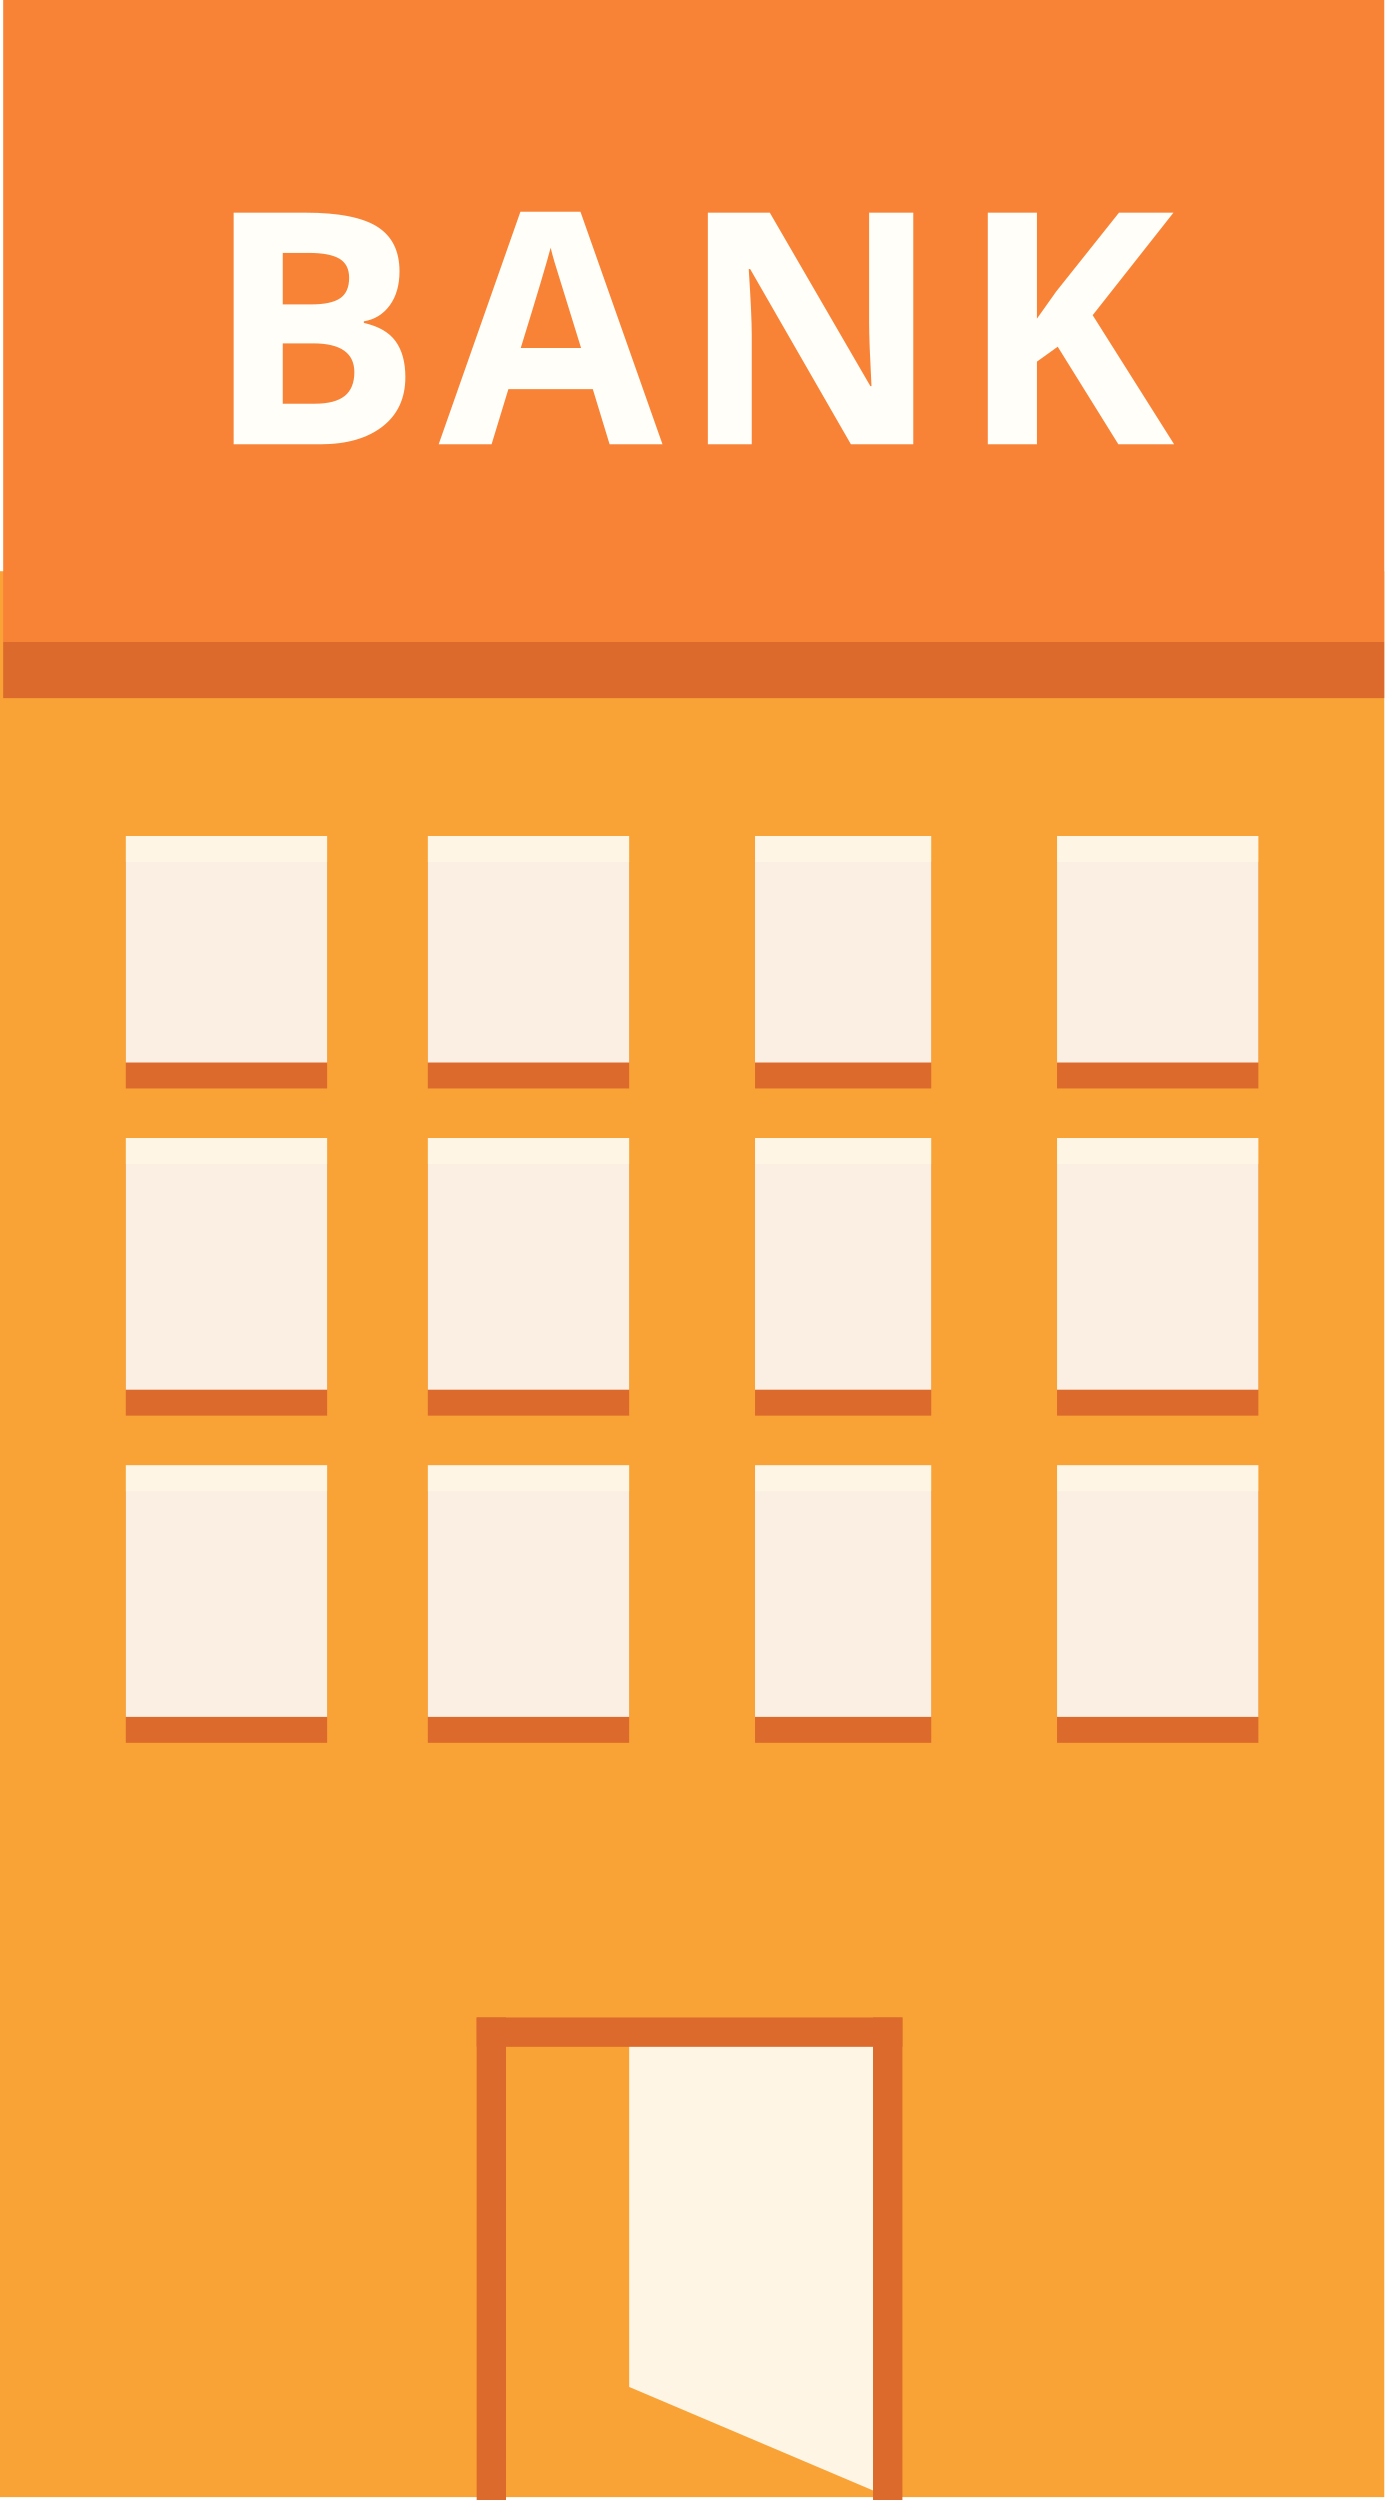
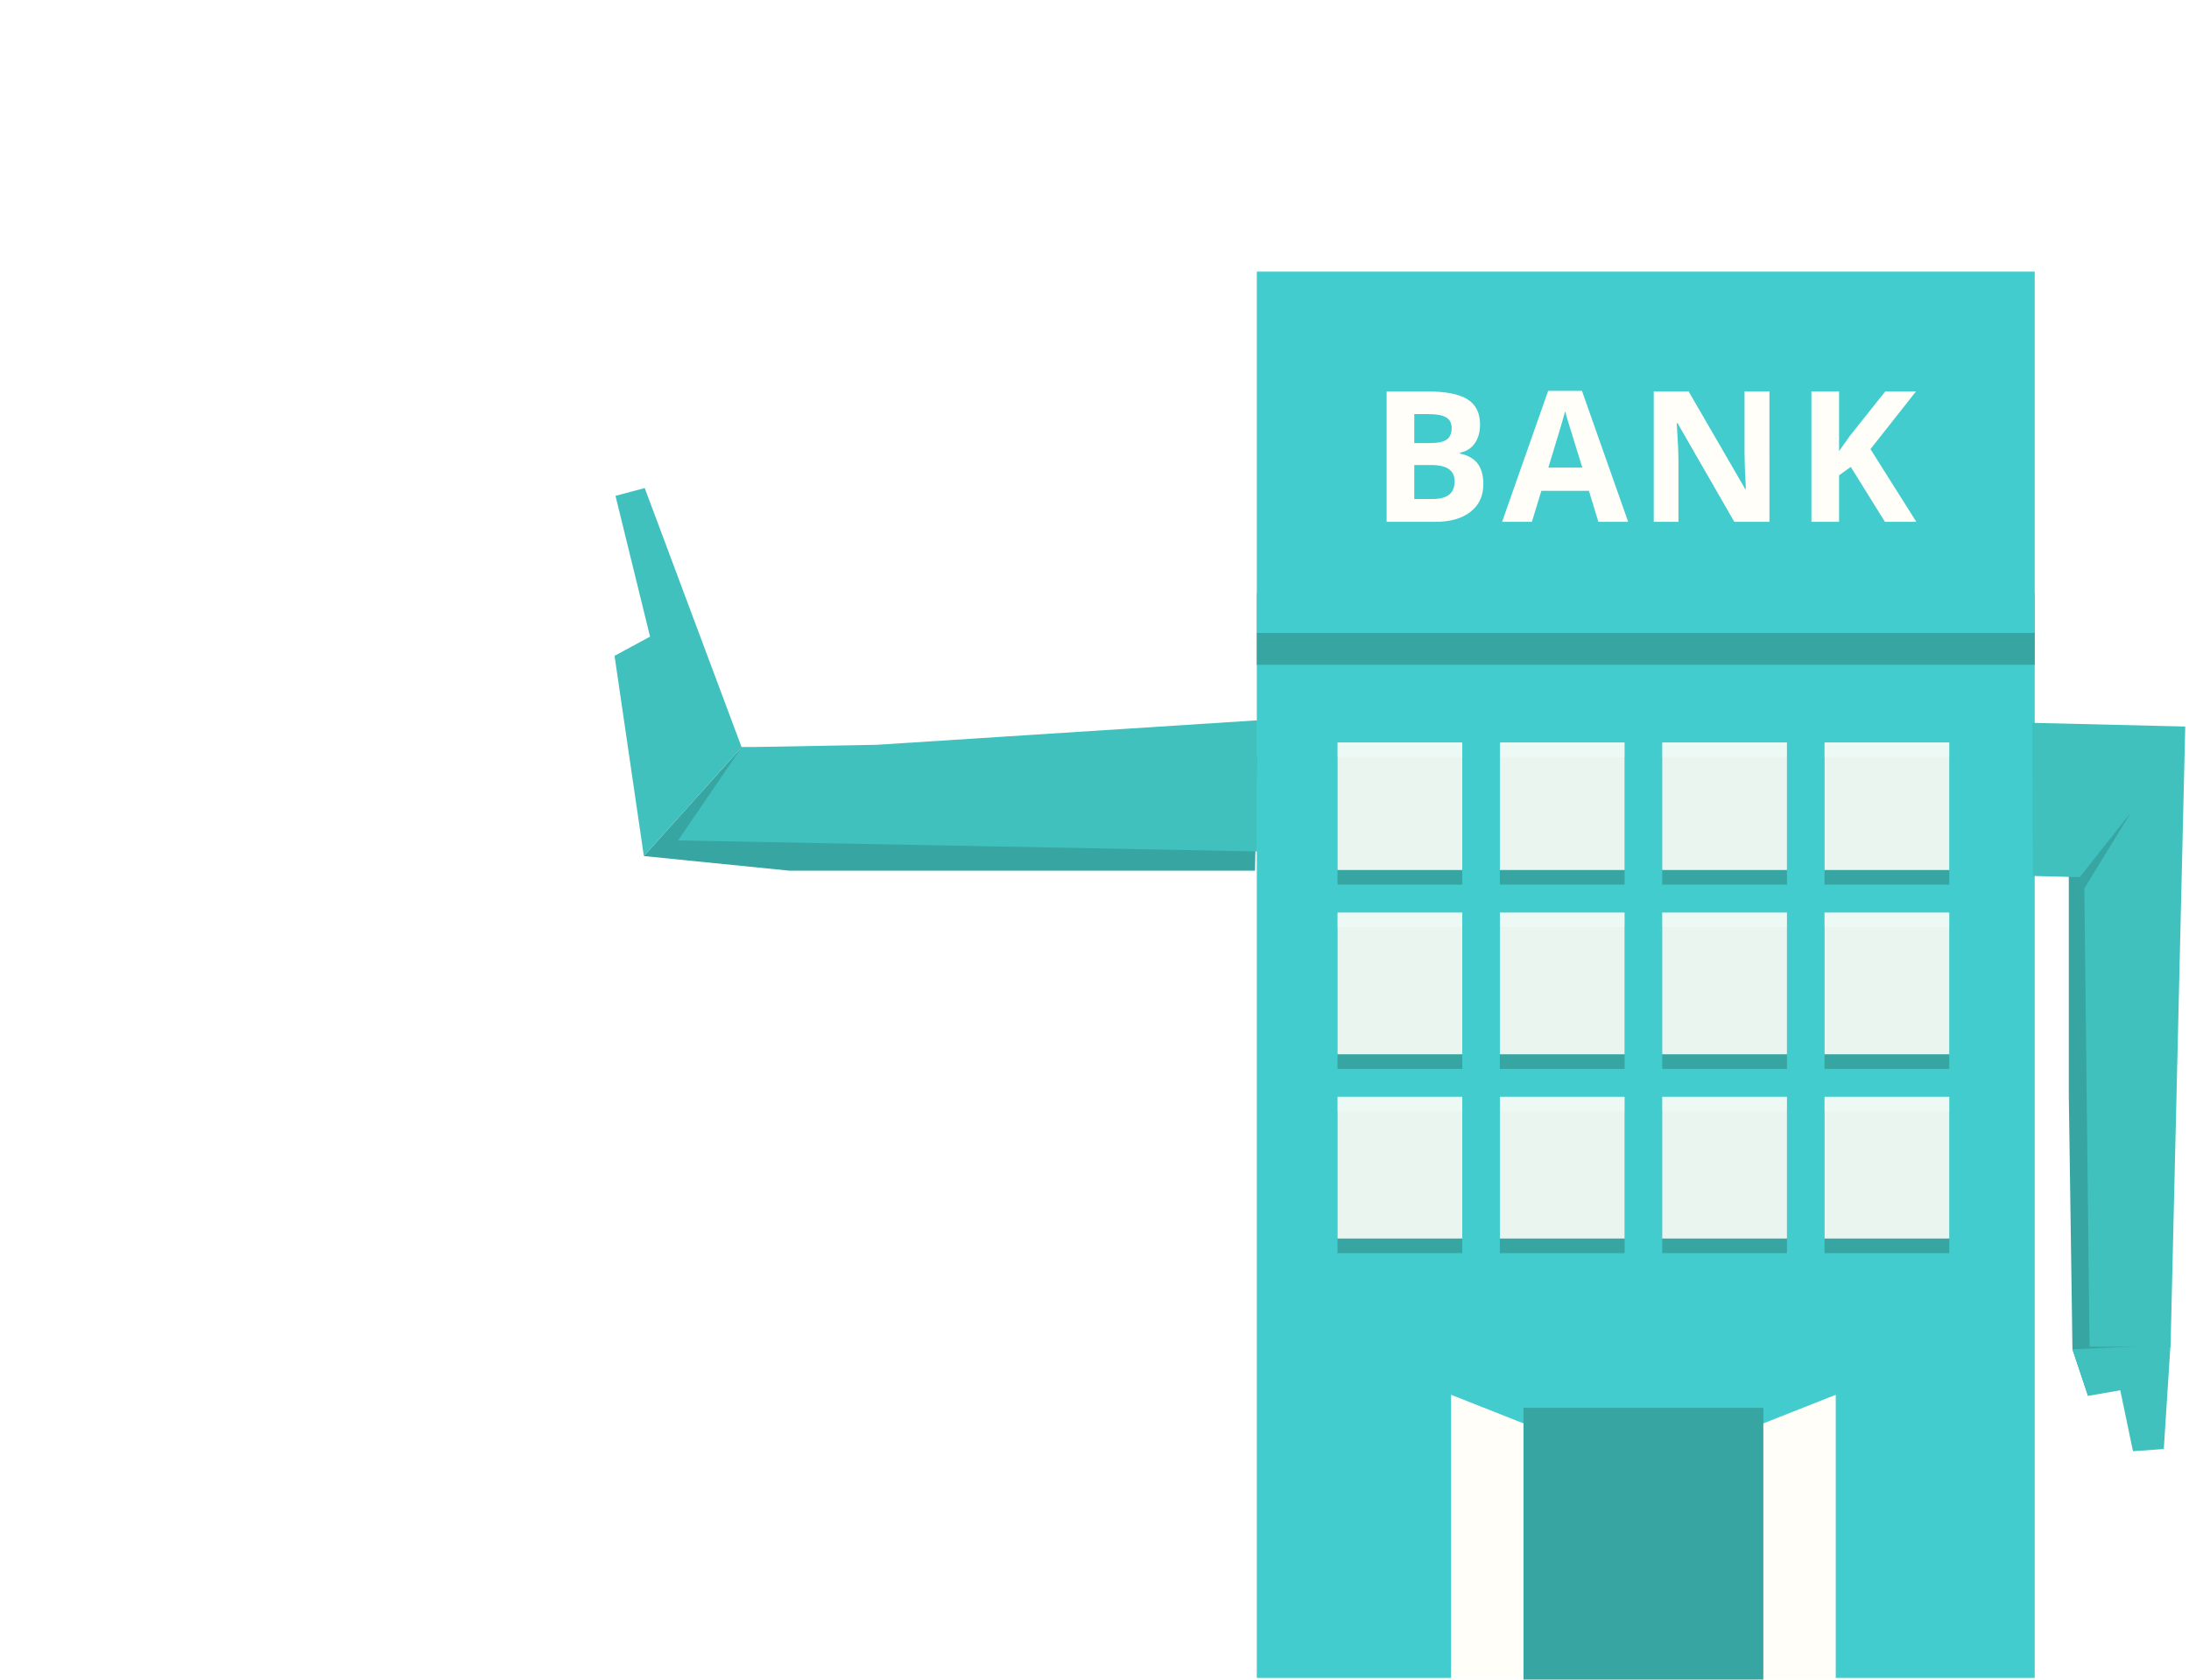
- <svg xmlns="http://www.w3.org/2000/svg" version="1.1" id="Layer_1" x="0px" y="0px" width="53.156px" height="96.001px" viewBox="0 0 53.156 96.001" enable-background="new 0 0 53.156 96.001" xml:space="preserve">
+ <svg xmlns="http://www.w3.org/2000/svg" version="1.1" id="Layer_1" x="0px" y="0px" width="149.236px" height="114.523px" viewBox="0 0 149.236 114.523" enable-background="new 0 0 149.236 114.523" xml:space="preserve">
  <g>
-     <path fill="#F9A235" d="M0,21.934V95.89h20.296H32.86h20.296V21.934H0z" />
-     <rect x="4.831" y="57.26" fill="#DB6A2C" width="7.731" height="9.665" />
-     <rect x="4.831" y="44.696" fill="#DB6A2C" width="7.731" height="9.665" />
-     <rect x="4.831" y="33.099" fill="#DB6A2C" width="7.731" height="8.698" />
-     <rect x="16.429" y="57.26" fill="#DB6A2C" width="7.731" height="9.665" />
-     <rect x="16.429" y="44.696" fill="#DB6A2C" width="7.731" height="9.665" />
-     <rect x="16.429" y="33.099" fill="#DB6A2C" width="7.731" height="8.698" />
-     <rect x="28.993" y="57.26" fill="#DB6A2C" width="6.766" height="9.665" />
-     <rect x="28.993" y="44.696" fill="#DB6A2C" width="6.766" height="9.665" />
-     <rect x="28.993" y="33.099" fill="#DB6A2C" width="6.766" height="8.698" />
-     <rect x="40.591" y="57.26" fill="#DB6A2C" width="7.731" height="9.665" />
-     <rect x="40.591" y="44.696" fill="#DB6A2C" width="7.731" height="9.665" />
-     <rect x="40.591" y="33.099" fill="#DB6A2C" width="7.731" height="8.698" />
-     <rect x="4.831" y="56.263" opacity="0.9" fill="#FFFEF8" width="7.731" height="9.666" />
-     <rect x="4.831" y="43.7" opacity="0.9" fill="#FFFEF8" width="7.731" height="9.665" />
-     <rect x="4.831" y="32.102" opacity="0.9" fill="#FFFEF8" width="7.731" height="8.699" />
-     <rect x="16.429" y="56.263" opacity="0.9" fill="#FFFEF8" width="7.731" height="9.666" />
-     <polygon opacity="0.9" fill="#FFFEF8" points="33.525,95.636 24.16,91.66 24.16,77.66 33.525,77.651  " />
-     <rect x="16.429" y="43.7" opacity="0.9" fill="#FFFEF8" width="7.731" height="9.665" />
-     <rect x="16.429" y="32.102" opacity="0.9" fill="#FFFEF8" width="7.731" height="8.699" />
-     <rect x="28.993" y="56.263" opacity="0.9" fill="#FFFEF8" width="6.766" height="9.666" />
-     <rect x="28.993" y="43.7" opacity="0.9" fill="#FFFEF8" width="6.766" height="9.665" />
-     <rect x="28.993" y="32.102" opacity="0.9" fill="#FFFEF8" width="6.766" height="8.699" />
-     <rect x="40.591" y="56.263" opacity="0.9" fill="#FFFEF8" width="7.731" height="9.666" />
-     <rect x="40.591" y="43.7" opacity="0.9" fill="#FFFEF8" width="7.731" height="9.665" />
-     <rect x="40.591" y="32.102" opacity="0.9" fill="#FFFEF8" width="7.731" height="8.699" />
-     <polygon fill="#DB6A2C" points="53.156,24.636 0.122,24.636 0.122,24.644 0.122,24.722 0.122,26.808 0.125,26.808 53.156,26.808     " />
-     <polygon fill="#F88236" points="53.156,0 0.122,0 0.122,0.088 0.122,0.971 0.122,24.636 0.125,24.636 53.156,24.636  " />
-     <rect x="33.525" y="77.472" fill="#DB6A2C" width="1.128" height="18.529" />
-     <rect x="18.304" y="77.472" fill="#DB6A2C" width="1.127" height="18.529" />
-     <rect x="18.304" y="77.472" fill="#DB6A2C" width="16.35" height="1.127" />
    <g>
-       <path fill="#FFFEF8" d="M8.972,8.167h2.768c1.262,0,2.178,0.18,2.747,0.539s0.854,0.93,0.854,1.712    c0,0.532-0.125,0.967-0.374,1.308c-0.249,0.34-0.581,0.545-0.995,0.614v0.061c0.564,0.125,0.971,0.361,1.221,0.706    c0.249,0.345,0.373,0.803,0.373,1.375c0,0.811-0.293,1.444-0.879,1.898s-1.381,0.681-2.387,0.681H8.972V8.167z M10.858,11.689    h1.094c0.512,0,0.882-0.079,1.111-0.237c0.229-0.158,0.344-0.419,0.344-0.785c0-0.34-0.125-0.585-0.375-0.733    c-0.249-0.148-0.644-0.222-1.183-0.222h-0.991V11.689z M10.858,13.186v2.317h1.229c0.519,0,0.902-0.1,1.149-0.298    c0.247-0.198,0.371-0.502,0.371-0.912c0-0.738-0.527-1.107-1.581-1.107H10.858z" />
-       <path fill="#FFFEF8" d="M23.409,17.061l-0.645-2.117h-3.242l-0.645,2.117h-2.032l3.139-8.93h2.306l3.15,8.93H23.409z     M22.313,13.362c-0.596-1.918-0.932-3.003-1.006-3.254c-0.075-0.251-0.129-0.45-0.162-0.596c-0.133,0.519-0.516,1.803-1.148,3.851    H22.313z" />
-       <path fill="#FFFEF8" d="M35.071,17.061h-2.396l-3.868-6.728h-0.055c0.077,1.188,0.116,2.036,0.116,2.542v4.185h-1.686V8.167h2.379    l3.862,6.661h0.042c-0.061-1.156-0.091-1.973-0.091-2.451V8.167h1.696V17.061z" />
-       <path fill="#FFFEF8" d="M45.087,17.061h-2.142l-2.329-3.747l-0.797,0.572v3.175h-1.887V8.167h1.887v4.069l0.742-1.046l2.408-3.023    h2.092l-3.102,3.936L45.087,17.061z" />
+       <g>
+         <path fill="#42CCCD" d="M85.684,40.455v73.957h20.174h12.564h20.296V40.455H85.684z" />
+       </g>
+       <g>
+         <rect x="91.187" y="75.782" fill="#37A5A2" width="8.504" height="9.665" />
+       </g>
+       <g>
+         <rect x="91.187" y="63.219" fill="#37A5A2" width="8.504" height="9.663" />
+       </g>
+       <g>
+         <rect x="91.187" y="51.621" fill="#37A5A2" width="8.504" height="8.697" />
+       </g>
+       <g opacity="0.9">
+         <rect x="91.187" y="74.785" fill="#FFFEF8" width="8.504" height="9.666" />
+       </g>
+       <g opacity="0.9">
+         <rect x="91.187" y="62.222" fill="#FFFEF8" width="8.504" height="9.665" />
+       </g>
+       <g opacity="0.9">
+         <rect x="91.187" y="50.624" fill="#FFFEF8" width="8.504" height="8.698" />
+       </g>
+       <g>
+         <rect x="102.254" y="75.782" fill="#37A5A2" width="8.504" height="9.665" />
+       </g>
+       <g>
+         <rect x="102.254" y="63.219" fill="#37A5A2" width="8.504" height="9.663" />
+       </g>
+       <g>
+         <rect x="102.254" y="51.621" fill="#37A5A2" width="8.504" height="8.697" />
+       </g>
+       <g opacity="0.9">
+         <rect x="102.254" y="74.785" fill="#FFFEF8" width="8.504" height="9.666" />
+       </g>
+       <g opacity="0.9">
+         <rect x="102.254" y="62.222" fill="#FFFEF8" width="8.504" height="9.665" />
+       </g>
+       <g opacity="0.9">
+         <rect x="102.254" y="50.624" fill="#FFFEF8" width="8.504" height="8.698" />
+       </g>
+       <g>
+         <rect x="113.322" y="75.782" fill="#37A5A2" width="8.505" height="9.665" />
+       </g>
+       <g>
+         <rect x="113.322" y="63.219" fill="#37A5A2" width="8.505" height="9.663" />
+       </g>
+       <g>
+         <rect x="113.322" y="51.621" fill="#37A5A2" width="8.505" height="8.697" />
+       </g>
+       <g opacity="0.9">
+         <rect x="113.322" y="74.785" fill="#FFFEF8" width="8.505" height="9.666" />
+       </g>
+       <g opacity="0.9">
+         <rect x="113.322" y="62.222" fill="#FFFEF8" width="8.505" height="9.665" />
+       </g>
+       <g opacity="0.9">
+         <rect x="113.322" y="50.624" fill="#FFFEF8" width="8.505" height="8.698" />
+       </g>
+       <g>
+         <rect x="124.389" y="75.782" fill="#37A5A2" width="8.504" height="9.665" />
+       </g>
+       <g>
+         <rect x="124.389" y="63.219" fill="#37A5A2" width="8.504" height="9.663" />
+       </g>
+       <g>
+         <rect x="124.389" y="51.621" fill="#37A5A2" width="8.504" height="8.697" />
+       </g>
+       <g opacity="0.9">
+         <rect x="124.389" y="74.785" fill="#FFFEF8" width="8.504" height="9.666" />
+       </g>
+       <g opacity="0.9">
+         <rect x="124.389" y="62.222" fill="#FFFEF8" width="8.504" height="9.665" />
+       </g>
+       <g opacity="0.9">
+         <rect x="124.389" y="50.624" fill="#FFFEF8" width="8.504" height="8.698" />
+       </g>
+       <g>
+         <g>
+           <polygon fill="#FFFEF8" points="120.088,114.523 125.153,114.523 125.153,95.106 120.088,97.107     " />
+         </g>
+         <g>
+           <polygon fill="#FFFEF8" points="103.993,97.107 98.928,95.106 98.928,114.445 103.993,114.445     " />
+         </g>
+       </g>
+       <g>
+         <polygon fill="#37A5A2" points="138.718,43.158 85.684,43.158 85.684,43.166 85.684,43.244 85.684,45.33 85.687,45.33      138.718,45.33    " />
+       </g>
+       <g>
+         <polygon fill="#42CCCD" points="138.718,18.521 85.684,18.521 85.684,18.61 85.684,19.493 85.684,43.158 85.687,43.158      138.718,43.158    " />
+       </g>
+       <g>
+         <path fill="#FFFEF8" d="M94.534,26.69h2.768c1.262,0,2.177,0.18,2.746,0.539c0.57,0.357,0.854,0.93,0.854,1.711     c0,0.532-0.125,0.968-0.375,1.309c-0.249,0.34-0.58,0.545-0.993,0.614v0.062c0.562,0.125,0.971,0.36,1.22,0.705     c0.249,0.346,0.374,0.804,0.374,1.375c0,0.812-0.293,1.443-0.879,1.897s-1.382,0.681-2.389,0.681h-3.326V26.69z M96.419,30.212     h1.095c0.512,0,0.881-0.078,1.11-0.235c0.229-0.158,0.344-0.42,0.344-0.785c0-0.34-0.125-0.585-0.374-0.732     c-0.25-0.147-0.645-0.223-1.184-0.223h-0.991V30.212z M96.419,31.709v2.317h1.229c0.52,0,0.902-0.101,1.149-0.299     c0.248-0.197,0.371-0.502,0.371-0.912c0-0.738-0.527-1.106-1.581-1.106H96.419L96.419,31.709z" />
+         <path fill="#FFFEF8" d="M108.971,35.583l-0.646-2.116h-3.242l-0.646,2.116h-2.032l3.14-8.93h2.306l3.151,8.93H108.971z      M107.875,31.886c-0.597-1.919-0.933-3.005-1.006-3.256c-0.076-0.251-0.129-0.449-0.162-0.597     c-0.135,0.521-0.518,1.803-1.149,3.853H107.875z" />
+         <path fill="#FFFEF8" d="M120.633,35.583h-2.396l-3.868-6.727h-0.056c0.078,1.188,0.116,2.035,0.116,2.542v4.185h-1.685V26.69     h2.378l3.861,6.66h0.043c-0.061-1.155-0.092-1.974-0.092-2.451V26.69h1.697L120.633,35.583L120.633,35.583z" />
+         <path fill="#FFFEF8" d="M130.648,35.583h-2.142l-2.329-3.746l-0.797,0.571v3.175h-1.886V26.69h1.886v4.068l0.742-1.046     l2.408-3.022h2.093l-3.103,3.936L130.648,35.583z" />
+       </g>
+       <polygon fill="#37A5A2" points="120.216,95.994 120.215,95.994 119.088,95.994 104.993,95.994 103.866,95.994 103.866,97.121     103.866,114.523 104.993,114.523 119.088,114.523 119.089,114.523 120.215,114.523 120.215,97.121 120.216,97.121   " />
+     </g>
+     <polygon fill="#37A5A2" points="50.561,50.952 85.708,51.621 85.562,59.368 63.561,59.368 53.811,59.368 43.895,58.372  " />
+     <polygon fill="#40C1BD" points="50.561,50.952 59.78,50.785 85.708,49.117 85.708,58.056 46.229,57.306  " />
+     <polygon fill="#40C1BD" points="43.954,33.279 41.961,33.808 44.317,43.409 41.897,44.72 43.895,58.372 50.561,50.952  " />
+     <g>
+       <polygon fill="#37A5A2" points="147.979,91.829 145.377,54.186 141.042,59.228 141.042,74.706 141.29,92.006 142.352,95.179   " />
+       <polygon fill="#40C1BD" points="147.979,91.829 148.98,49.54 138.541,49.288 138.592,59.728 141.788,59.812 145.266,55.412     142.1,60.581 142.458,91.829   " />
+       <polygon fill="#40C1BD" points="147.518,98.803 145.417,98.954 144.551,94.8 142.352,95.179 141.29,92.006 147.975,91.706   " />
    </g>
  </g>
</svg>
